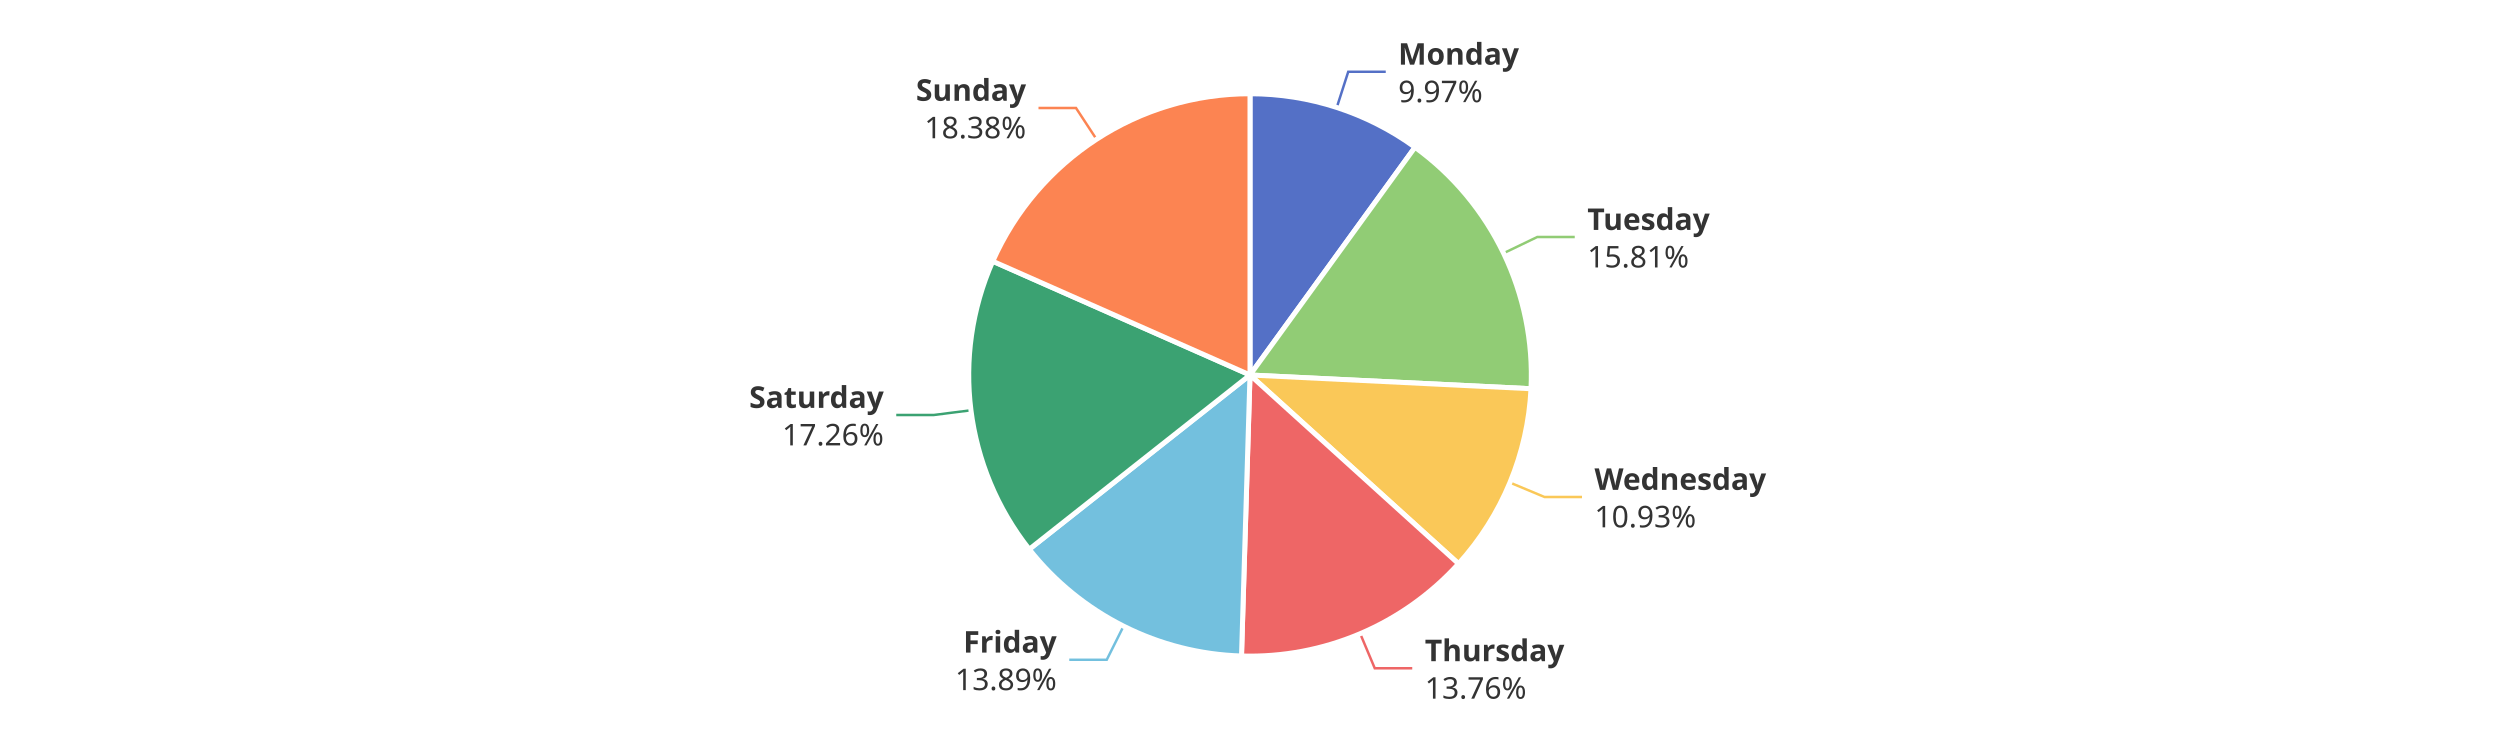
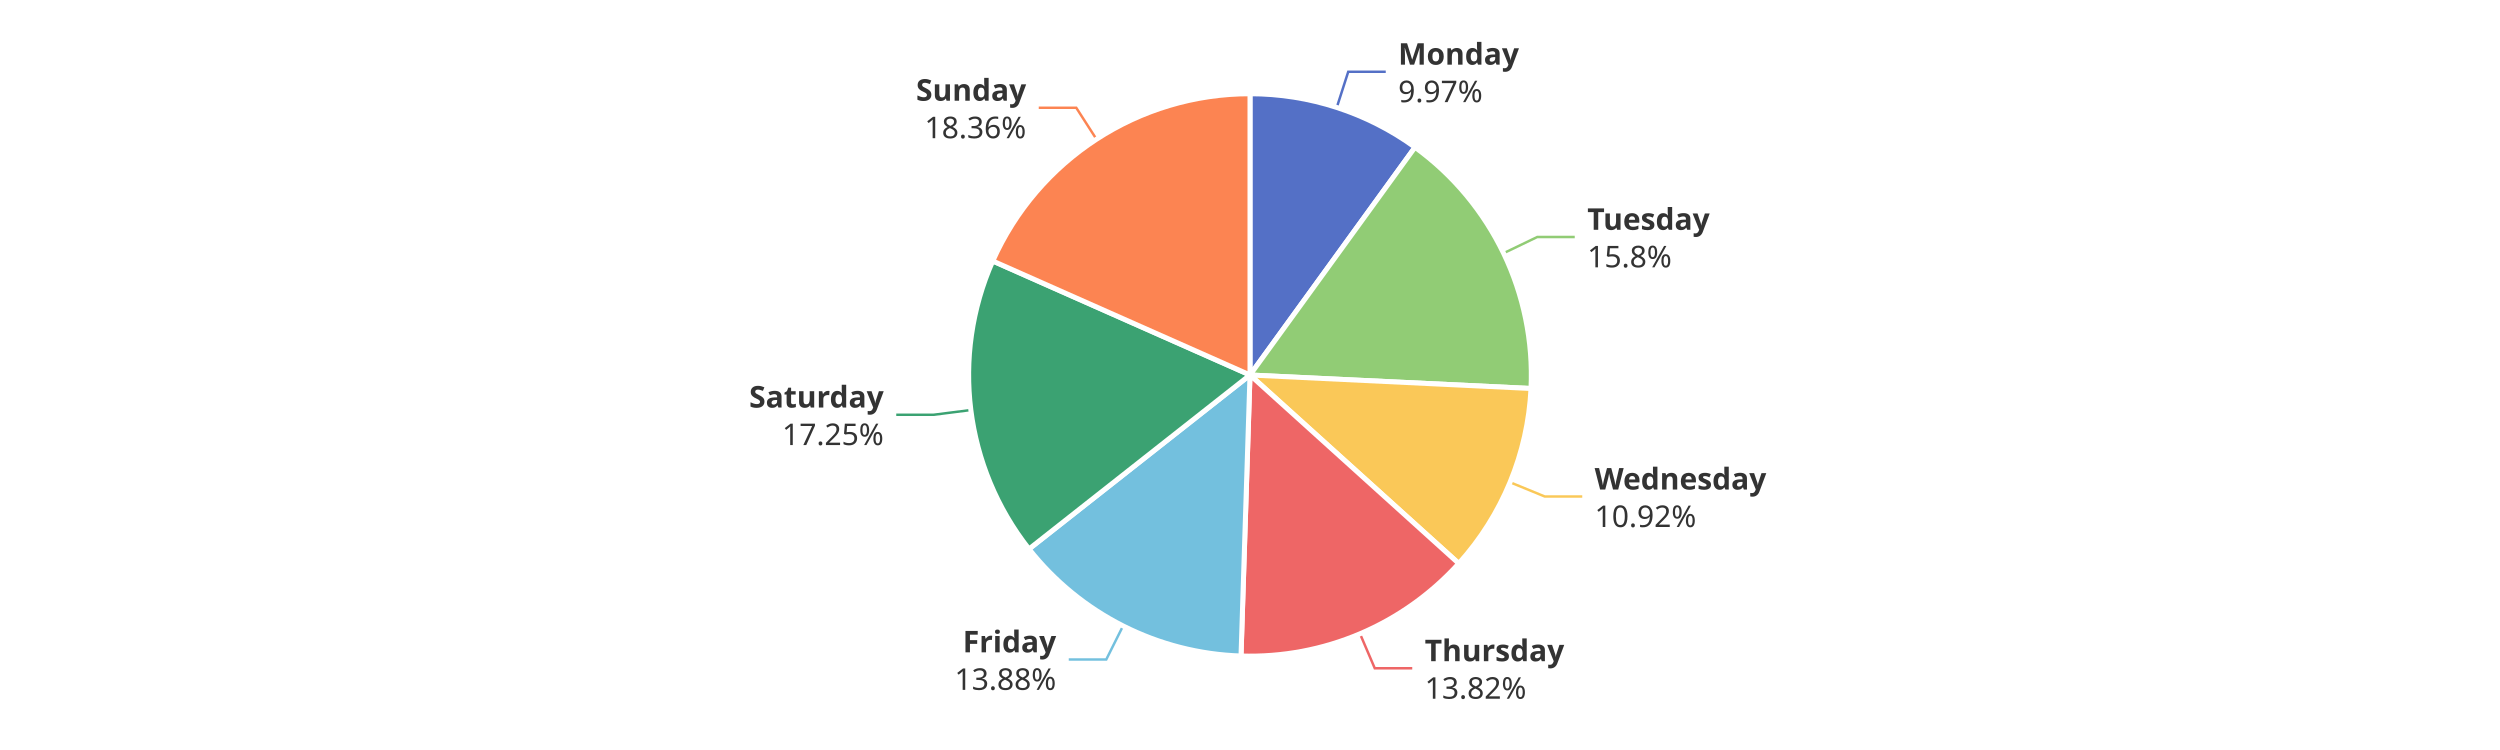
<svg xmlns="http://www.w3.org/2000/svg" width="1000" height="300" version="1.1" baseProfile="full" viewBox="0 0 1000 300">
  <rect width="1000" height="300" x="0" y="0" id="0" fill="#ffffff" />
  <polyline points="534.7 43 539.3 28.7 554.3 28.7" fill="none" stroke="#5470c6" />
  <polyline points="601.4 101.3 614.9 94.8 629.9 94.8" fill="none" stroke="#91cc75" />
-   <polyline points="603.9 193 617.8 198.8 632.8 198.8" fill="none" stroke="#fac858" />
-   <polyline points="544.1 253.5 549.9 267.3 564.9 267.3" fill="none" stroke="#ee6666" />
-   <polyline points="449.4 250.5 442.7 263.9 427.7 263.9" fill="none" stroke="#73c0de" />
-   <polyline points="388.4 164.1 373.5 166 358.5 166" fill="none" stroke="#3ba272" />
-   <polyline points="438.6 55.7 430.4 43.2 415.4 43.2" fill="none" stroke="#fc8452" />
+   <polyline points="604 192.9 617.9 198.6 632.9 198.6" fill="none" stroke="#fac858" />
+   <polyline points="544 253.5 549.9 267.3 564.9 267.3" fill="none" stroke="#ee6666" />
+   <polyline points="449.2 250.4 442.5 263.8 427.5 263.8" fill="none" stroke="#73c0de" />
+   <polyline points="388.4 164 373.5 165.9 358.5 165.9" fill="none" stroke="#3ba272" />
+   <polyline points="438.6 55.7 430.5 43.1 415.5 43.1" fill="none" stroke="#fc8452" />
  <path d="M500 37.5A112.5 112.5 0 0 1 566 58.9L500 150Z" fill="#5470c6" stroke="#fff" stroke-width="2" stroke-linejoin="round" />
-   <path d="M566 58.9A112.5 112.5 0 0 1 612.4 155.5L500 150Z" fill="#91cc75" stroke="#fff" stroke-width="2" stroke-linejoin="round" />
-   <path d="M612.4 155.5A112.5 112.5 0 0 1 583.4 225.5L500 150Z" fill="#fac858" stroke="#fff" stroke-width="2" stroke-linejoin="round" />
-   <path d="M583.4 225.5A112.5 112.5 0 0 1 496.6 262.4L500 150Z" fill="#ee6666" stroke="#fff" stroke-width="2" stroke-linejoin="round" />
-   <path d="M496.6 262.4A112.5 112.5 0 0 1 411.7 219.7L500 150Z" fill="#73c0de" stroke="#fff" stroke-width="2" stroke-linejoin="round" />
-   <path d="M411.7 219.7A112.5 112.5 0 0 1 397.1 104.5L500 150Z" fill="#3ba272" stroke="#fff" stroke-width="2" stroke-linejoin="round" />
-   <path d="M397.1 104.5A112.5 112.5 0 0 1 500 37.5L500 150Z" fill="#fc8452" stroke="#fff" stroke-width="2" stroke-linejoin="round" />
-   <path d="M0 -15l42.8 0l0 30l-42.8 0Z" transform="translate(559.2892 28.7044)" fill="none" />
-   <text dominant-baseline="central" text-anchor="start" style="font-size:12px;font-family:sans-serif;font-weight:bold;" y="-7.5" transform="translate(559.2892 28.7044)" fill="#333" stroke="rgb(255,255,255)" stroke-width="2" paint-order="stroke" stroke-miterlimit="2">Monday</text>
-   <text dominant-baseline="central" text-anchor="start" style="font-size:12px;font-family:sans-serif;" y="7.5" transform="translate(559.2892 28.7044)" fill="#333" stroke="rgb(255,255,255)" stroke-width="2" paint-order="stroke" stroke-miterlimit="2">9.97%</text>
-   <path d="M0 -15l46.2 0l0 30l-46.2 0Z" transform="translate(634.9417 94.8217)" fill="none" />
-   <text dominant-baseline="central" text-anchor="start" style="font-size:12px;font-family:sans-serif;font-weight:bold;" y="-7.5" transform="translate(634.9417 94.8217)" fill="#333" stroke="rgb(255,255,255)" stroke-width="2" paint-order="stroke" stroke-miterlimit="2">Tuesday</text>
-   <text dominant-baseline="central" text-anchor="start" style="font-size:12px;font-family:sans-serif;" y="7.5" transform="translate(634.9417 94.8217)" fill="#333" stroke="rgb(255,255,255)" stroke-width="2" paint-order="stroke" stroke-miterlimit="2">15.81%</text>
-   <path d="M0 -15l63.6 0l0 30l-63.6 0Z" transform="translate(637.8004 198.7783)" fill="none" />
-   <text dominant-baseline="central" text-anchor="start" style="font-size:12px;font-family:sans-serif;font-weight:bold;" y="-7.5" transform="translate(637.8004 198.7783)" fill="#333" stroke="rgb(255,255,255)" stroke-width="2" paint-order="stroke" stroke-miterlimit="2">Wednesday</text>
-   <text dominant-baseline="central" text-anchor="start" style="font-size:12px;font-family:sans-serif;" y="7.5" transform="translate(637.8004 198.7783)" fill="#333" stroke="rgb(255,255,255)" stroke-width="2" paint-order="stroke" stroke-miterlimit="2">10.93%</text>
-   <path d="M0 -15l50.2 0l0 30l-50.2 0Z" transform="translate(569.9417 267.3119)" fill="none" />
-   <text dominant-baseline="central" text-anchor="start" style="font-size:12px;font-family:sans-serif;font-weight:bold;" y="-7.5" transform="translate(569.9417 267.3119)" fill="#333" stroke="rgb(255,255,255)" stroke-width="2" paint-order="stroke" stroke-miterlimit="2">Thursday</text>
-   <text dominant-baseline="central" text-anchor="start" style="font-size:12px;font-family:sans-serif;" y="7.5" transform="translate(569.9417 267.3119)" fill="#333" stroke="rgb(255,255,255)" stroke-width="2" paint-order="stroke" stroke-miterlimit="2">13.76%</text>
-   <path d="M-40.9 -15l40.9 0l0 30l-40.9 0Z" transform="translate(422.6827 263.8902)" fill="none" />
-   <text dominant-baseline="central" text-anchor="end" style="font-size:12px;font-family:sans-serif;font-weight:bold;" y="-7.5" transform="translate(422.6827 263.8902)" fill="#333" stroke="rgb(255,255,255)" stroke-width="2" paint-order="stroke" stroke-miterlimit="2">Friday</text>
-   <text dominant-baseline="central" text-anchor="end" style="font-size:12px;font-family:sans-serif;" y="7.5" transform="translate(422.6827 263.8902)" fill="#333" stroke="rgb(255,255,255)" stroke-width="2" paint-order="stroke" stroke-miterlimit="2">13.89%</text>
-   <path d="M-48.2 -15l48.2 0l0 30l-48.2 0Z" transform="translate(353.5081 166.0014)" fill="none" />
-   <text dominant-baseline="central" text-anchor="end" style="font-size:12px;font-family:sans-serif;font-weight:bold;" y="-7.5" transform="translate(353.5081 166.0014)" fill="#333" stroke="rgb(255,255,255)" stroke-width="2" paint-order="stroke" stroke-miterlimit="2">Saturday</text>
-   <text dominant-baseline="central" text-anchor="end" style="font-size:12px;font-family:sans-serif;" y="7.5" transform="translate(353.5081 166.0014)" fill="#333" stroke="rgb(255,255,255)" stroke-width="2" paint-order="stroke" stroke-miterlimit="2">17.26%</text>
-   <path d="M-40.9 -15l40.9 0l0 30l-40.9 0Z" transform="translate(410.4292 43.1536)" fill="none" />
-   <text dominant-baseline="central" text-anchor="end" style="font-size:12px;font-family:sans-serif;font-weight:bold;" y="-7.5" transform="translate(410.4292 43.1536)" fill="#333" stroke="rgb(255,255,255)" stroke-width="2" paint-order="stroke" stroke-miterlimit="2">Sunday</text>
-   <text dominant-baseline="central" text-anchor="end" style="font-size:12px;font-family:sans-serif;" y="7.5" transform="translate(410.4292 43.1536)" fill="#333" stroke="rgb(255,255,255)" stroke-width="2" paint-order="stroke" stroke-miterlimit="2">18.38%</text>
+   <path d="M566 58.9A112.5 112.5 0 0 1 612.4 155.4L500 150Z" fill="#91cc75" stroke="#fff" stroke-width="2" stroke-linejoin="round" />
+   <path d="M612.4 155.4A112.5 112.5 0 0 1 583.5 225.4L500 150Z" fill="#fac858" stroke="#fff" stroke-width="2" stroke-linejoin="round" />
+   <path d="M583.5 225.4A112.5 112.5 0 0 1 496.4 262.4L500 150Z" fill="#ee6666" stroke="#fff" stroke-width="2" stroke-linejoin="round" />
+   <path d="M496.4 262.4A112.5 112.5 0 0 1 411.6 219.6L500 150Z" fill="#73c0de" stroke="#fff" stroke-width="2" stroke-linejoin="round" />
+   <path d="M411.6 219.6A112.5 112.5 0 0 1 397.1 104.4L500 150Z" fill="#3ba272" stroke="#fff" stroke-width="2" stroke-linejoin="round" />
+   <path d="M397.1 104.4A112.5 112.5 0 0 1 500 37.5L500 150Z" fill="#fc8452" stroke="#fff" stroke-width="2" stroke-linejoin="round" />
+   <path d="M0 -15l42.8 0l0 30l-42.8 0Z" transform="translate(559.2854 28.7032)" fill="none" />
+   <text dominant-baseline="central" text-anchor="start" style="font-size:12px;font-family:sans-serif;font-weight:bold;" y="-7.5" transform="translate(559.2854 28.7032)" fill="#333" stroke="rgb(255,255,255)" stroke-width="2" paint-order="stroke" stroke-miterlimit="2">Monday</text>
+   <text dominant-baseline="central" text-anchor="start" style="font-size:12px;font-family:sans-serif;" y="7.5" transform="translate(559.2854 28.7032)" fill="#333" stroke="rgb(255,255,255)" stroke-width="2" paint-order="stroke" stroke-miterlimit="2">9.97%</text>
+   <path d="M0 -15l46.2 0l0 30l-46.2 0Z" transform="translate(634.9182 94.7726)" fill="none" />
+   <text dominant-baseline="central" text-anchor="start" style="font-size:12px;font-family:sans-serif;font-weight:bold;" y="-7.5" transform="translate(634.9182 94.7726)" fill="#333" stroke="rgb(255,255,255)" stroke-width="2" paint-order="stroke" stroke-miterlimit="2">Tuesday</text>
+   <text dominant-baseline="central" text-anchor="start" style="font-size:12px;font-family:sans-serif;" y="7.5" transform="translate(634.9182 94.7726)" fill="#333" stroke="rgb(255,255,255)" stroke-width="2" paint-order="stroke" stroke-miterlimit="2">15.8%</text>
+   <path d="M0 -15l63.6 0l0 30l-63.6 0Z" transform="translate(637.8559 198.6441)" fill="none" />
+   <text dominant-baseline="central" text-anchor="start" style="font-size:12px;font-family:sans-serif;font-weight:bold;" y="-7.5" transform="translate(637.8559 198.6441)" fill="#333" stroke="rgb(255,255,255)" stroke-width="2" paint-order="stroke" stroke-miterlimit="2">Wednesday</text>
+   <text dominant-baseline="central" text-anchor="start" style="font-size:12px;font-family:sans-serif;" y="7.5" transform="translate(637.8559 198.6441)" fill="#333" stroke="rgb(255,255,255)" stroke-width="2" paint-order="stroke" stroke-miterlimit="2">10.92%</text>
+   <path d="M0 -15l50.2 0l0 30l-50.2 0Z" transform="translate(569.9001 267.3296)" fill="none" />
+   <text dominant-baseline="central" text-anchor="start" style="font-size:12px;font-family:sans-serif;font-weight:bold;" y="-7.5" transform="translate(569.9001 267.3296)" fill="#333" stroke="rgb(255,255,255)" stroke-width="2" paint-order="stroke" stroke-miterlimit="2">Thursday</text>
+   <text dominant-baseline="central" text-anchor="start" style="font-size:12px;font-family:sans-serif;" y="7.5" transform="translate(569.9001 267.3296)" fill="#333" stroke="rgb(255,255,255)" stroke-width="2" paint-order="stroke" stroke-miterlimit="2">13.82%</text>
+   <path d="M-40.9 -15l40.9 0l0 30l-40.9 0Z" transform="translate(422.4734 263.7846)" fill="none" />
+   <text dominant-baseline="central" text-anchor="end" style="font-size:12px;font-family:sans-serif;font-weight:bold;" y="-7.5" transform="translate(422.4734 263.7846)" fill="#333" stroke="rgb(255,255,255)" stroke-width="2" paint-order="stroke" stroke-miterlimit="2">Friday</text>
+   <text dominant-baseline="central" text-anchor="end" style="font-size:12px;font-family:sans-serif;" y="7.5" transform="translate(422.4734 263.7846)" fill="#333" stroke="rgb(255,255,255)" stroke-width="2" paint-order="stroke" stroke-miterlimit="2">13.88%</text>
+   <path d="M-48.2 -15l48.2 0l0 30l-48.2 0Z" transform="translate(353.4904 165.8608)" fill="none" />
+   <text dominant-baseline="central" text-anchor="end" style="font-size:12px;font-family:sans-serif;font-weight:bold;" y="-7.5" transform="translate(353.4904 165.8608)" fill="#333" stroke="rgb(255,255,255)" stroke-width="2" paint-order="stroke" stroke-miterlimit="2">Saturday</text>
+   <text dominant-baseline="central" text-anchor="end" style="font-size:12px;font-family:sans-serif;" y="7.5" transform="translate(353.4904 165.8608)" fill="#333" stroke="rgb(255,255,255)" stroke-width="2" paint-order="stroke" stroke-miterlimit="2">17.25%</text>
+   <path d="M-40.9 -15l40.9 0l0 30l-40.9 0Z" transform="translate(410.469 43.1277)" fill="none" />
+   <text dominant-baseline="central" text-anchor="end" style="font-size:12px;font-family:sans-serif;font-weight:bold;" y="-7.5" transform="translate(410.469 43.1277)" fill="#333" stroke="rgb(255,255,255)" stroke-width="2" paint-order="stroke" stroke-miterlimit="2">Sunday</text>
+   <text dominant-baseline="central" text-anchor="end" style="font-size:12px;font-family:sans-serif;" y="7.5" transform="translate(410.469 43.1277)" fill="#333" stroke="rgb(255,255,255)" stroke-width="2" paint-order="stroke" stroke-miterlimit="2">18.36%</text>
</svg>
